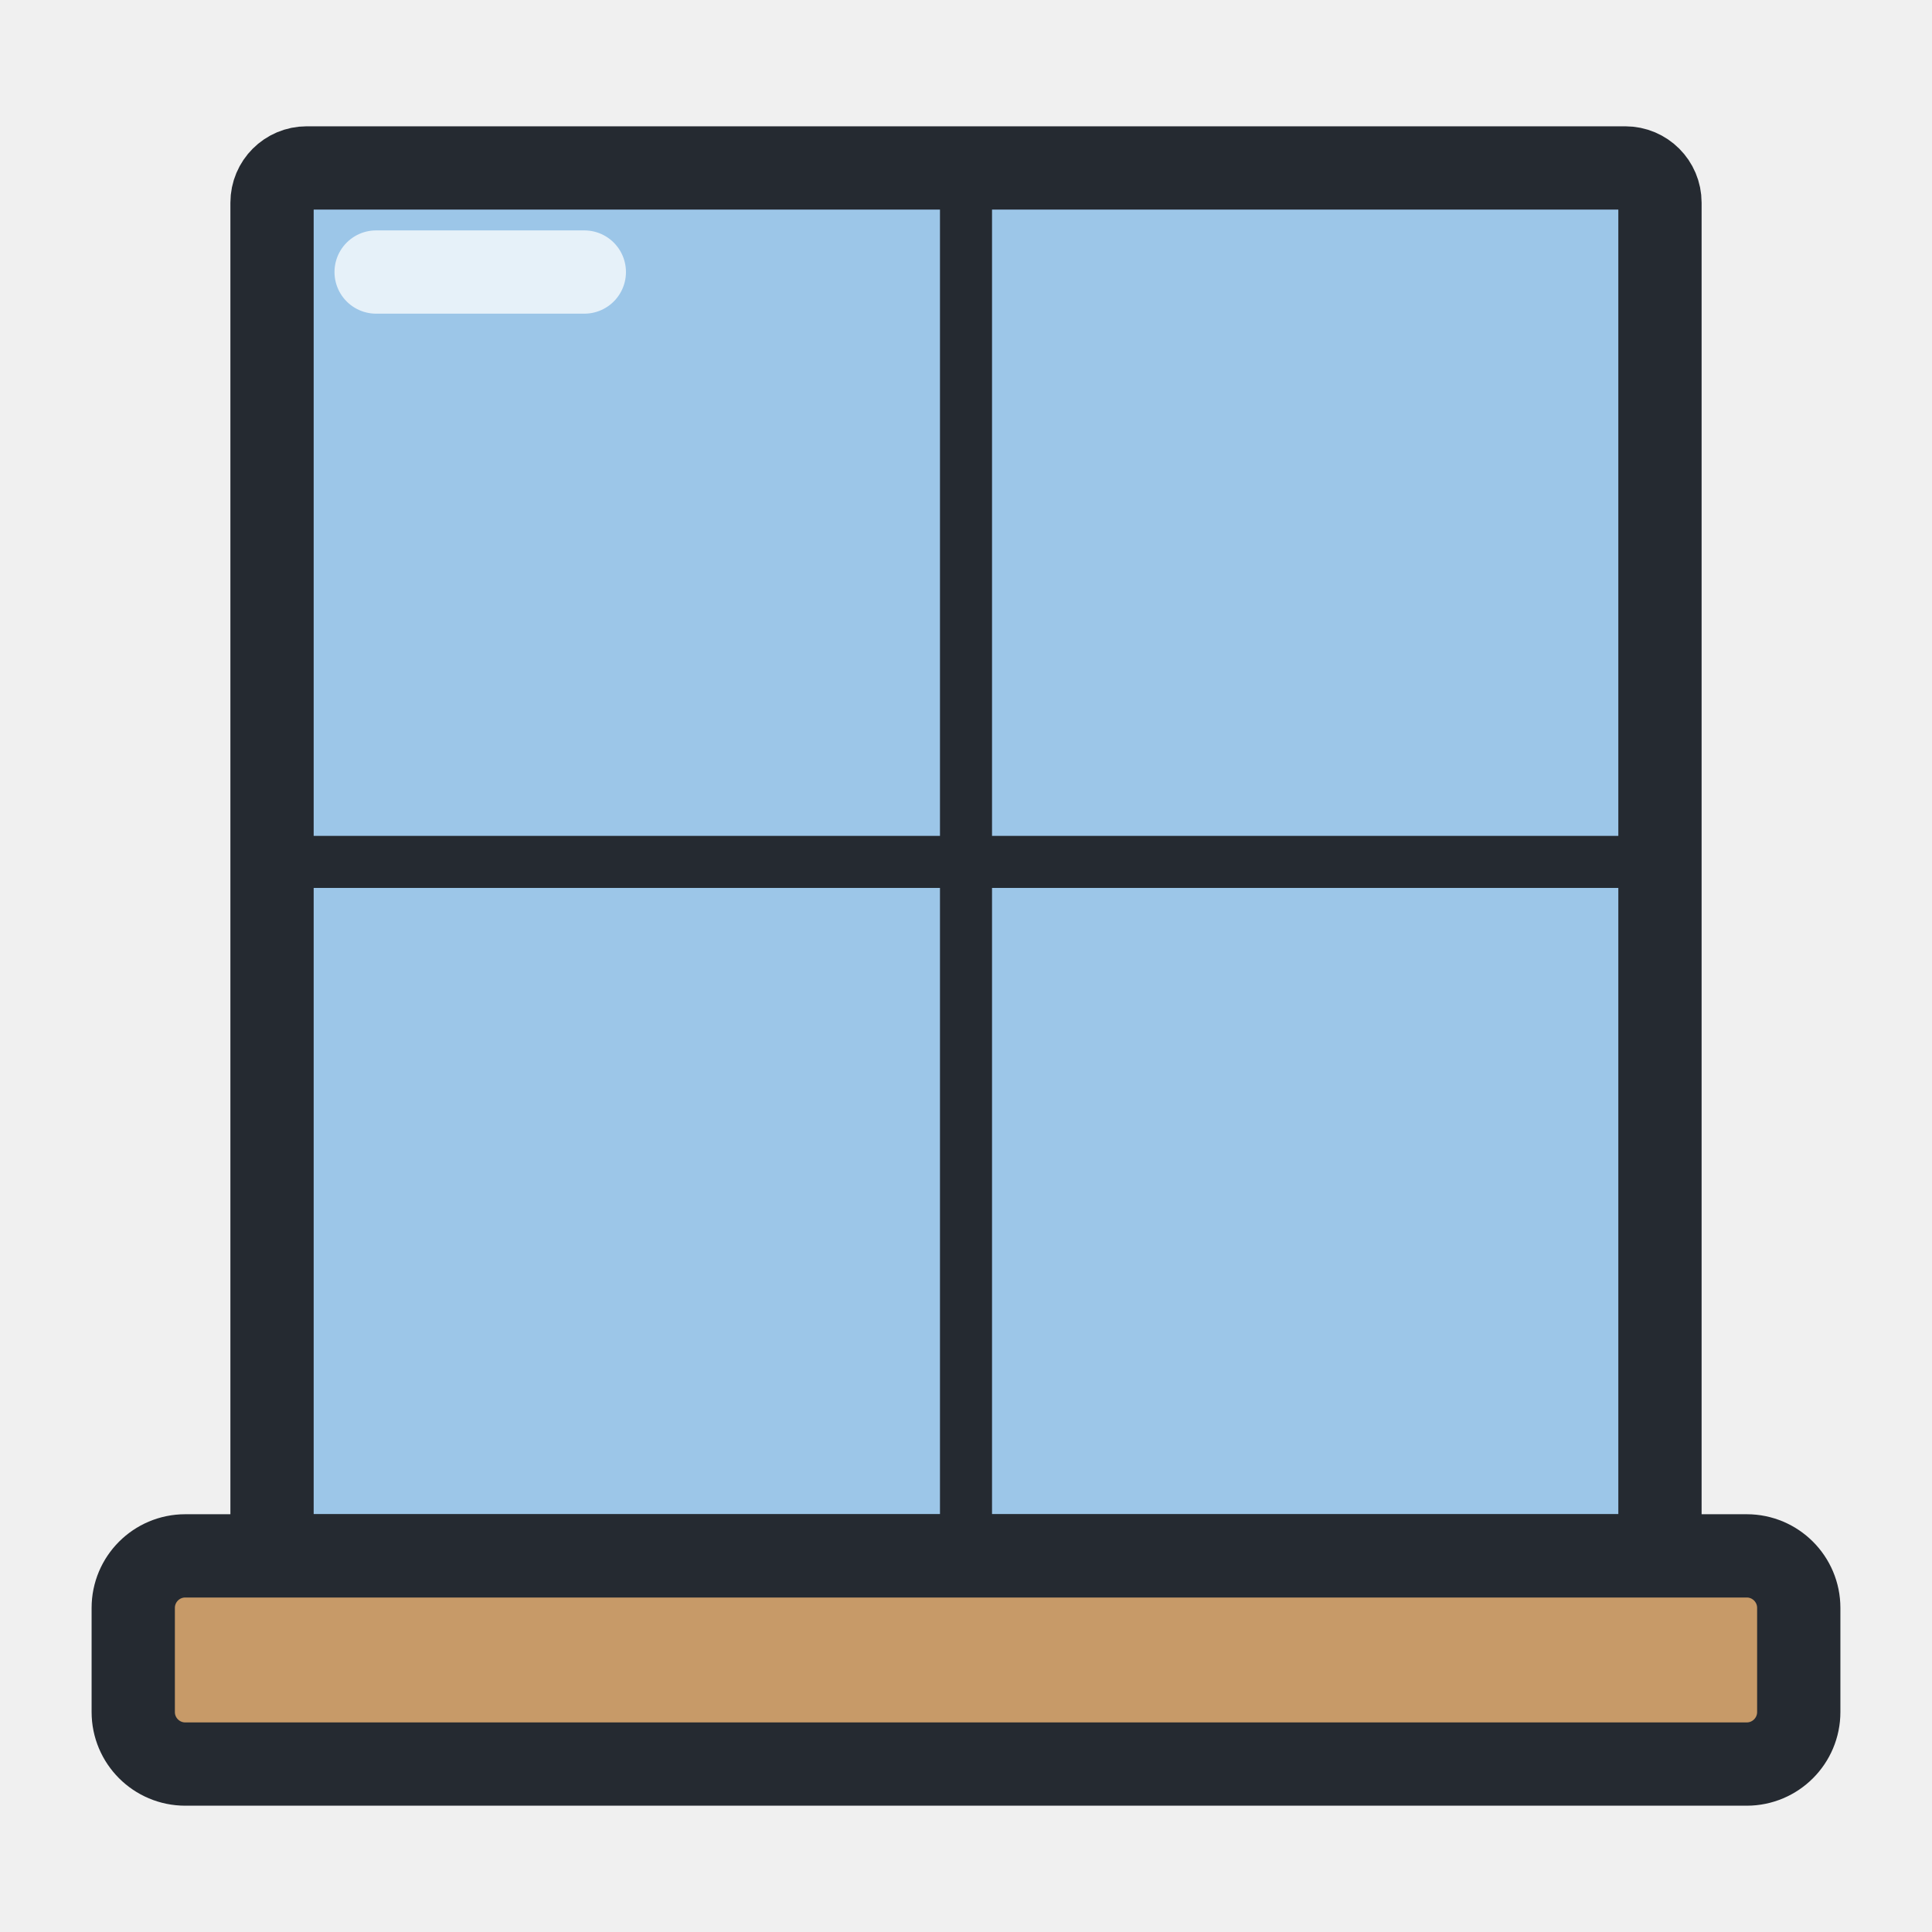
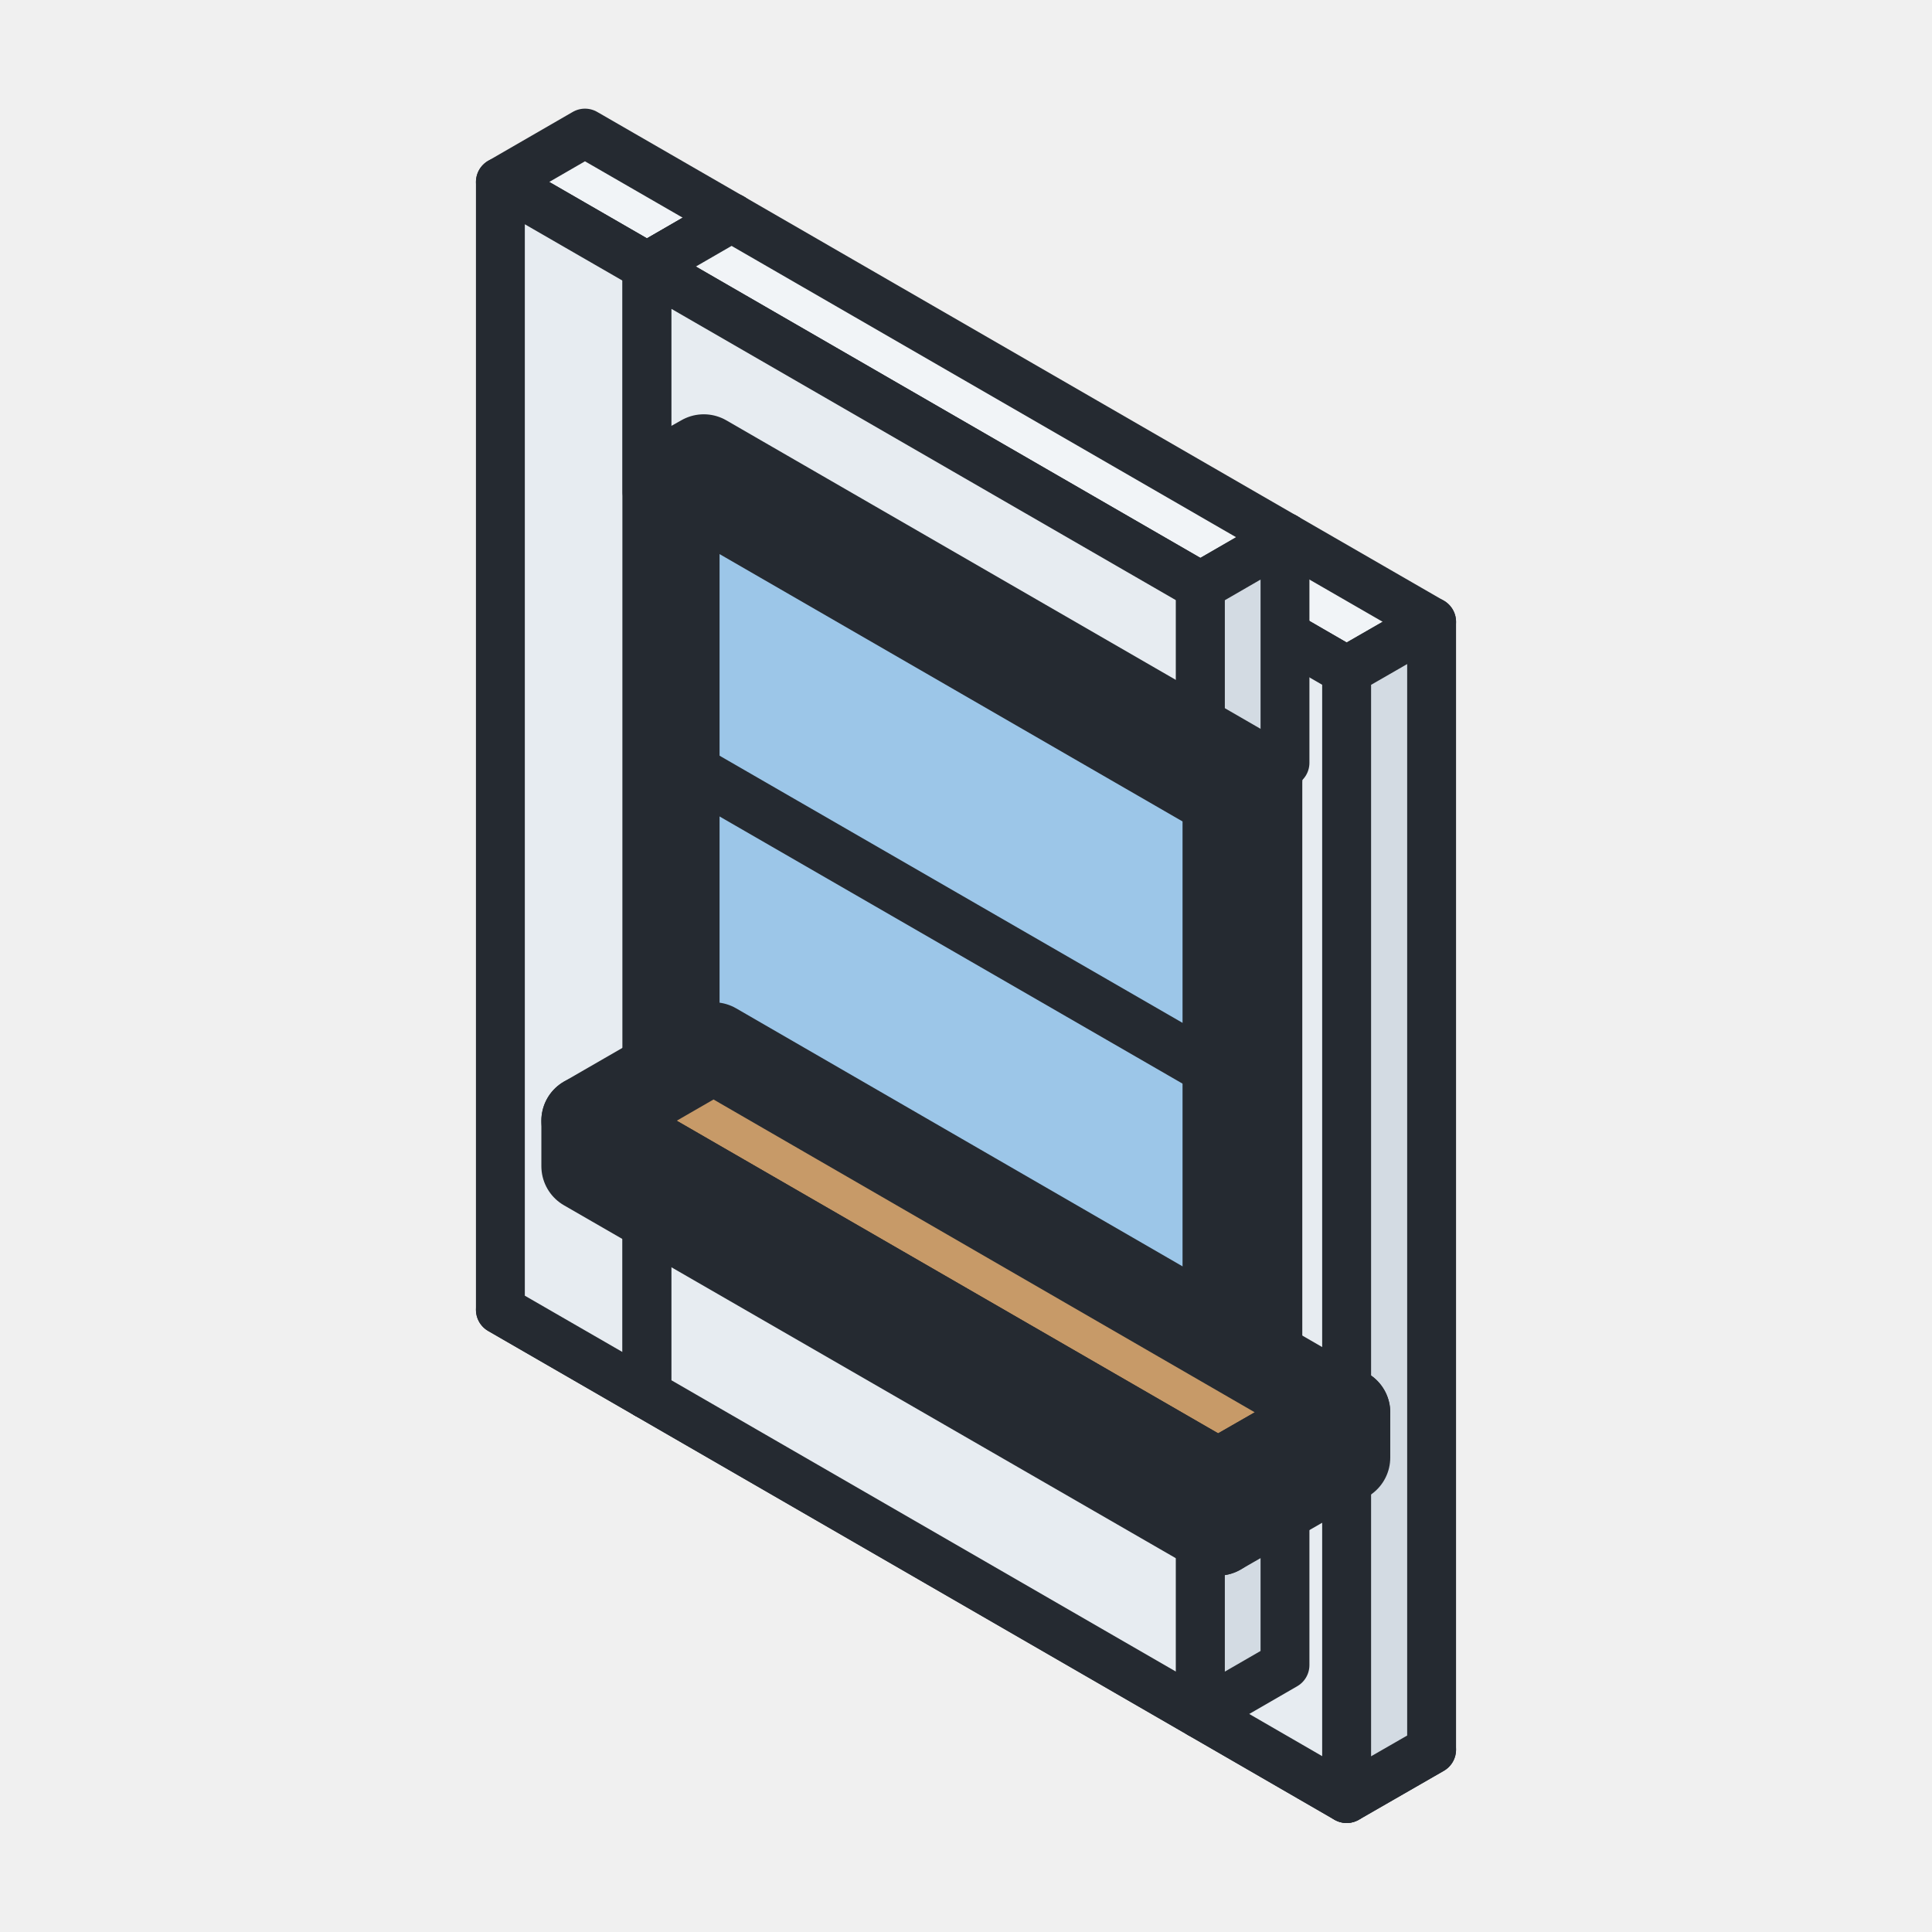
- <svg xmlns="http://www.w3.org/2000/svg" viewBox="-27.84 -24.84 55.68 55.68">
-   <rect x="-20.0" y="-20.0" width="40" height="40" rx="1" fill="#9CC6E8" stroke="#252A31" stroke-width="2.4" />
-   <rect x="-24.0" y="20.0" width="48" height="6" rx="1.5" fill="#C79A68" stroke="#252A31" stroke-width="2.4" />
-   <path d="M -20.0 0 L 20.0 0" stroke="#252A31" stroke-width="1.5" />
-   <path d="M 0 -20.0 L 0 20.0" stroke="#252A31" stroke-width="1.5" />
-   <path d="M -17.0 -17.0 L -11.0 -17.0" stroke="#FFFFFF" stroke-width="2.4" opacity="0.75" stroke-linecap="round" />
+ <svg xmlns="http://www.w3.org/2000/svg" viewBox="-15.56 -33.54 51.39 51.39">
+   <polygon points="0.00,0.00 22.52,13.00 20.26,14.30 -2.25,1.30" fill="#C79A68" stroke="#252A31" stroke-width="1.3" stroke-linejoin="round" />
+   <polygon points="-2.25,-28.70 1.65,-26.45 3.90,-27.75 0.00,-30.00" fill="#F1F4F7" stroke="#252A31" stroke-width="1.3" stroke-linejoin="round" />
+   <polygon points="-2.25,1.30 1.65,3.55 1.65,-26.45 -2.25,-28.70" fill="#E7ECF1" stroke="#252A31" stroke-width="1.3" stroke-linejoin="round" />
+   <polygon points="1.65,3.55 3.90,2.25 3.90,-27.75 1.65,-26.45" fill="#D3DBE3" stroke="#252A31" stroke-width="1.3" stroke-linejoin="round" />
+   <polygon points="16.37,-17.95 20.26,-15.70 22.52,-17.00 18.62,-19.25" fill="#F1F4F7" stroke="#252A31" stroke-width="1.3" stroke-linejoin="round" />
+   <polygon points="16.37,12.05 20.26,14.30 20.26,-15.70 16.37,-17.95" fill="#E7ECF1" stroke="#252A31" stroke-width="1.3" stroke-linejoin="round" />
+   <polygon points="20.26,14.30 22.52,13.00 22.52,-17.00 20.26,-15.70" fill="#D3DBE3" stroke="#252A31" stroke-width="1.3" stroke-linejoin="round" />
+   <polygon points="1.65,-3.45 16.37,5.05 18.62,3.75 3.90,-4.75" fill="#F1F4F7" stroke="#252A31" stroke-width="1.3" stroke-linejoin="round" />
+   <polygon points="1.65,3.55 16.37,12.05 16.37,5.05 1.65,-3.45" fill="#E7ECF1" stroke="#252A31" stroke-width="1.3" stroke-linejoin="round" />
+   <polygon points="16.37,12.05 18.62,10.75 18.62,3.75 16.37,5.05" fill="#D3DBE3" stroke="#252A31" stroke-width="1.3" stroke-linejoin="round" />
+   <polygon points="1.65,-26.45 16.37,-17.95 18.62,-19.25 3.90,-27.75" fill="#F1F4F7" stroke="#252A31" stroke-width="1.3" stroke-linejoin="round" />
+   <polygon points="1.65,-20.45 16.37,-11.95 16.37,-17.95 1.65,-26.45" fill="#E7ECF1" stroke="#252A31" stroke-width="1.3" stroke-linejoin="round" />
+   <polygon points="16.37,-11.95 18.62,-13.25 18.62,-19.25 16.37,-17.95" fill="#D3DBE3" stroke="#252A31" stroke-width="1.3" stroke-linejoin="round" />
+   <polygon points="2.38,-20.88 17.10,-12.38 17.88,-12.82 3.16,-21.32" fill="#EEF1F5" stroke="#252A31" stroke-width="2.4" stroke-linejoin="round" />
+   <polygon points="2.38,-3.88 17.10,4.62 17.10,-12.38 2.38,-20.88" fill="#9CC6E8" stroke="#252A31" stroke-width="2.4" stroke-linejoin="round" />
+   <polygon points="17.10,4.62 17.88,4.18 17.88,-12.82 17.10,-12.38" fill="#7DAFD9" stroke="#252A31" stroke-width="2.4" stroke-linejoin="round" />
+   <line x1="3.20" y1="-12.85" x2="17.93" y2="-4.35" stroke="#252A31" stroke-width="1.4" stroke-linecap="round" />
+   <polygon points="0.04,-3.73 16.84,5.97 20.22,4.03 3.42,-5.68" fill="#C79A68" stroke="#252A31" stroke-width="2.4" stroke-linejoin="round" />
+   <polygon points="0.04,-2.52 16.84,7.17 16.84,5.97 0.04,-3.73" fill="#A87C4E" stroke="#252A31" stroke-width="2.4" stroke-linejoin="round" />
+   <polygon points="16.84,7.17 20.22,5.23 20.22,4.03 16.84,5.97" fill="#A87C4E" stroke="#252A31" stroke-width="2.4" stroke-linejoin="round" />
</svg>
